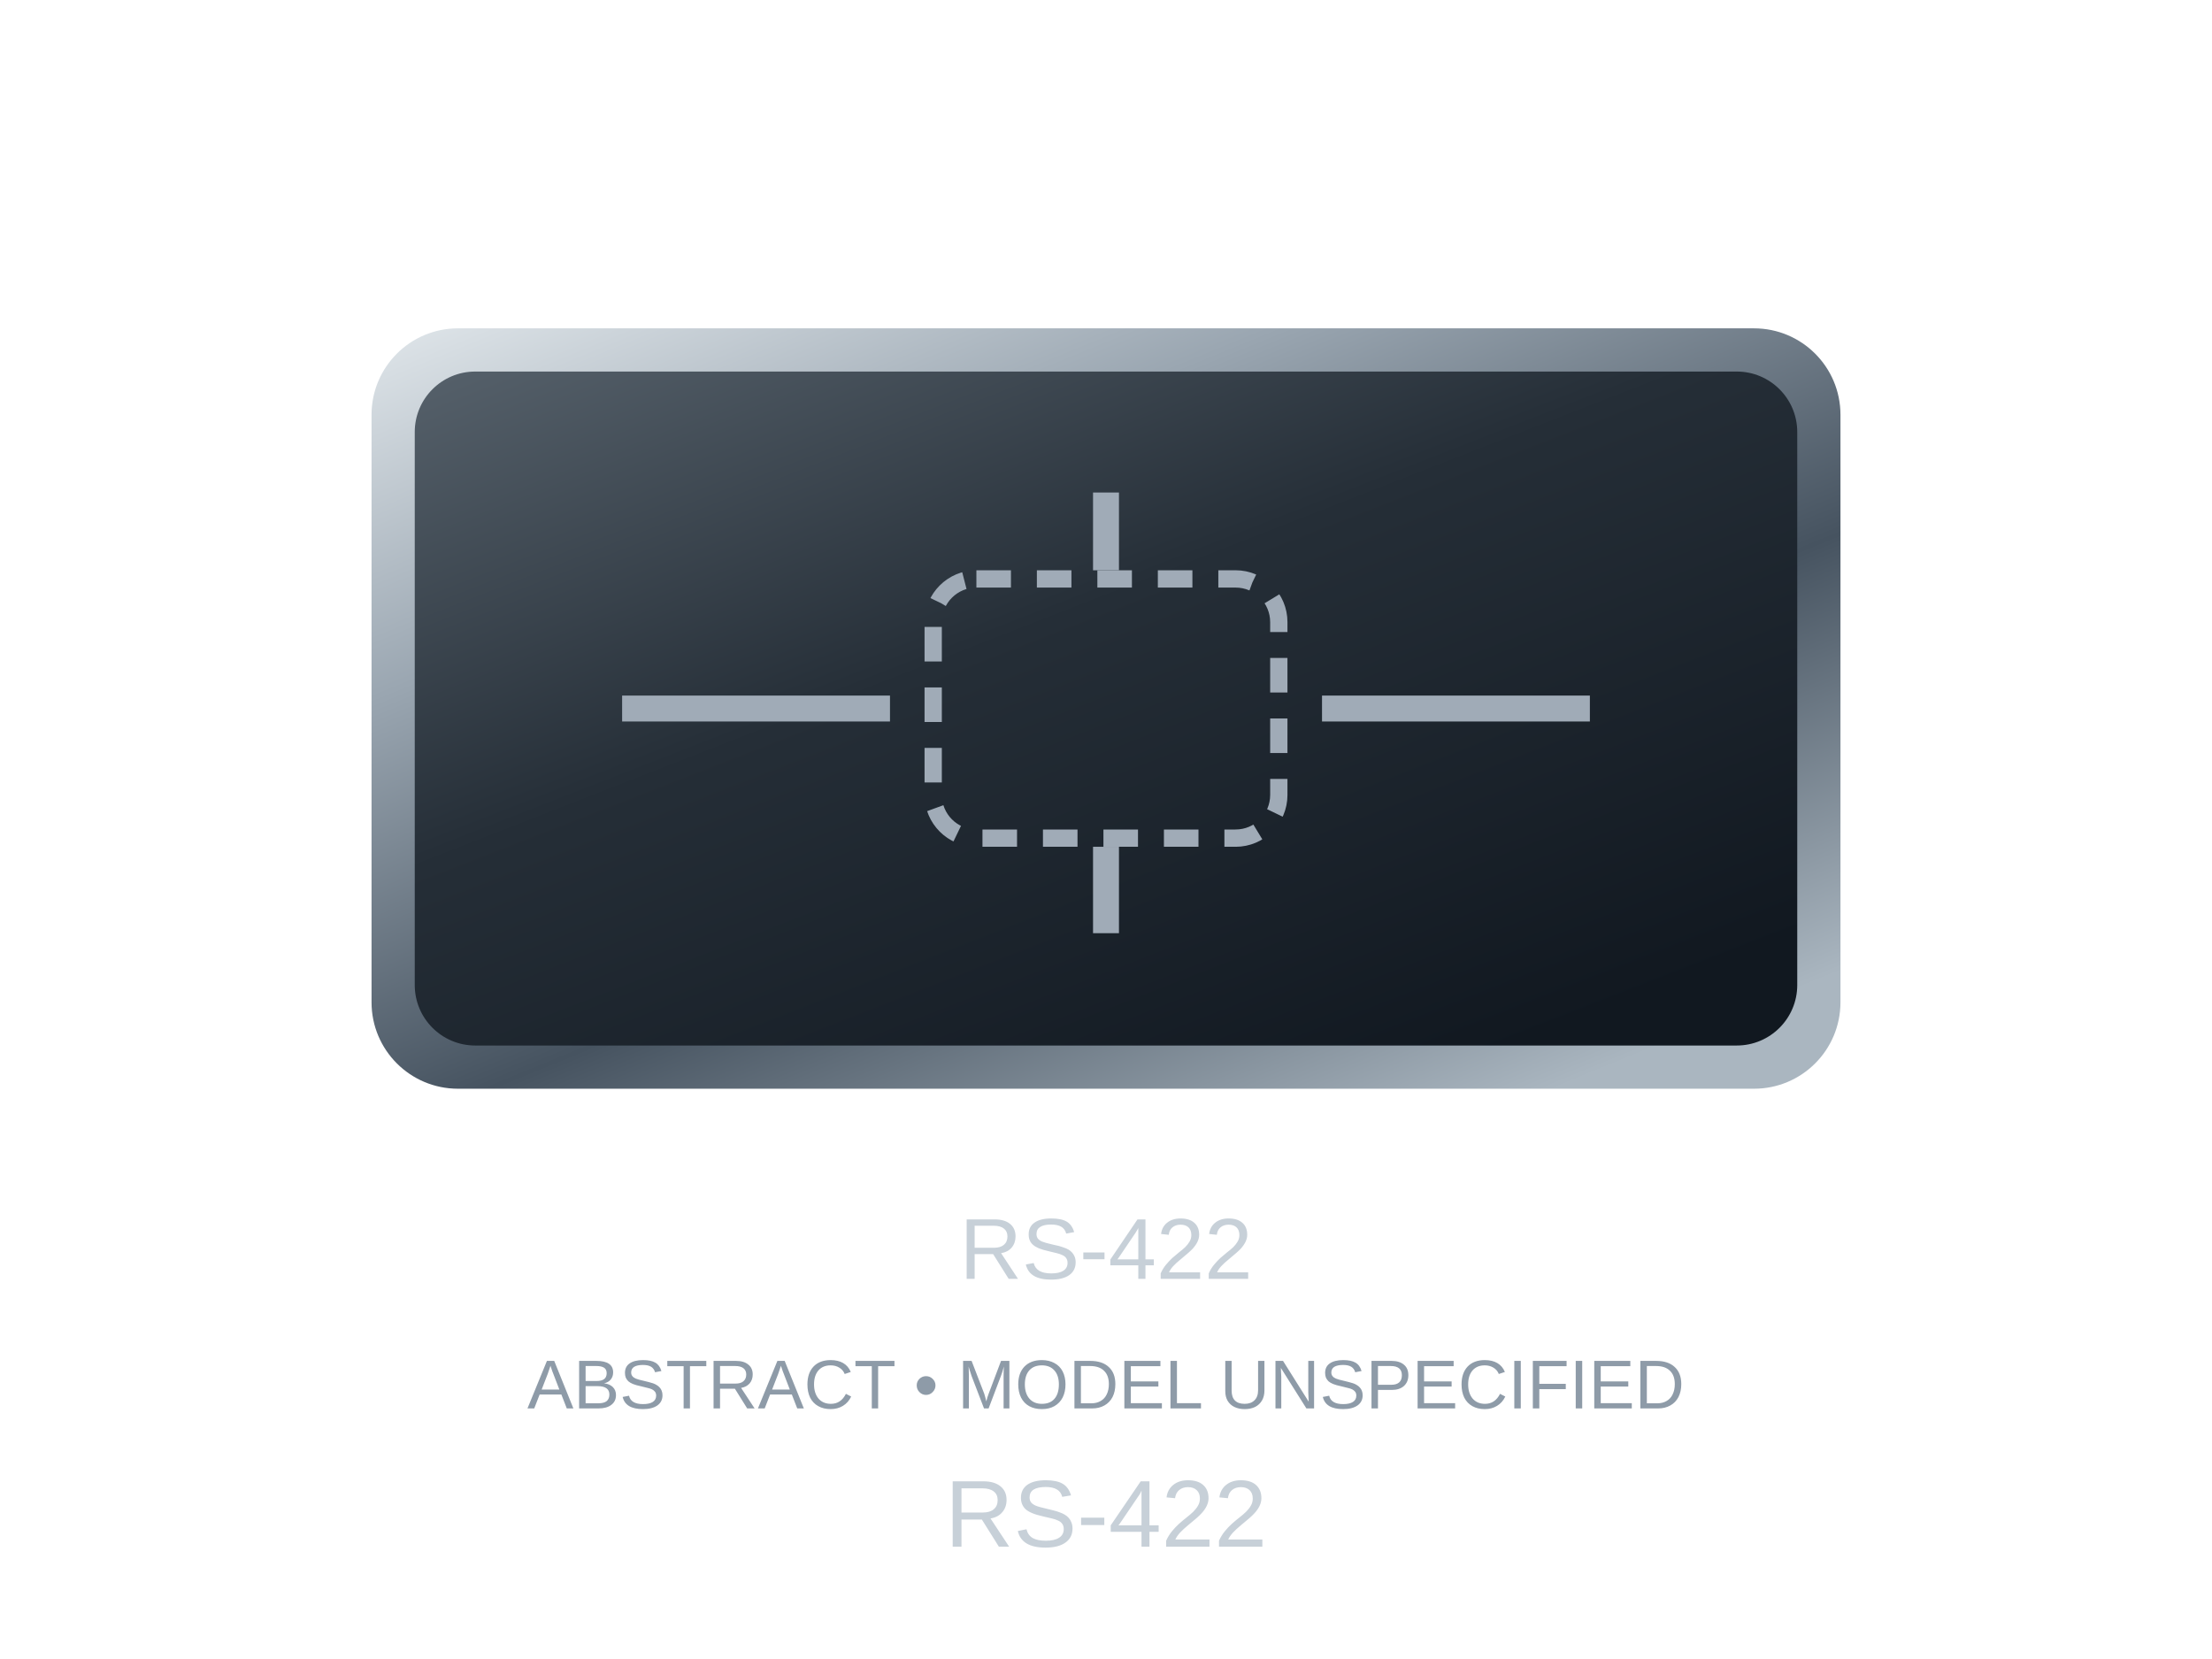
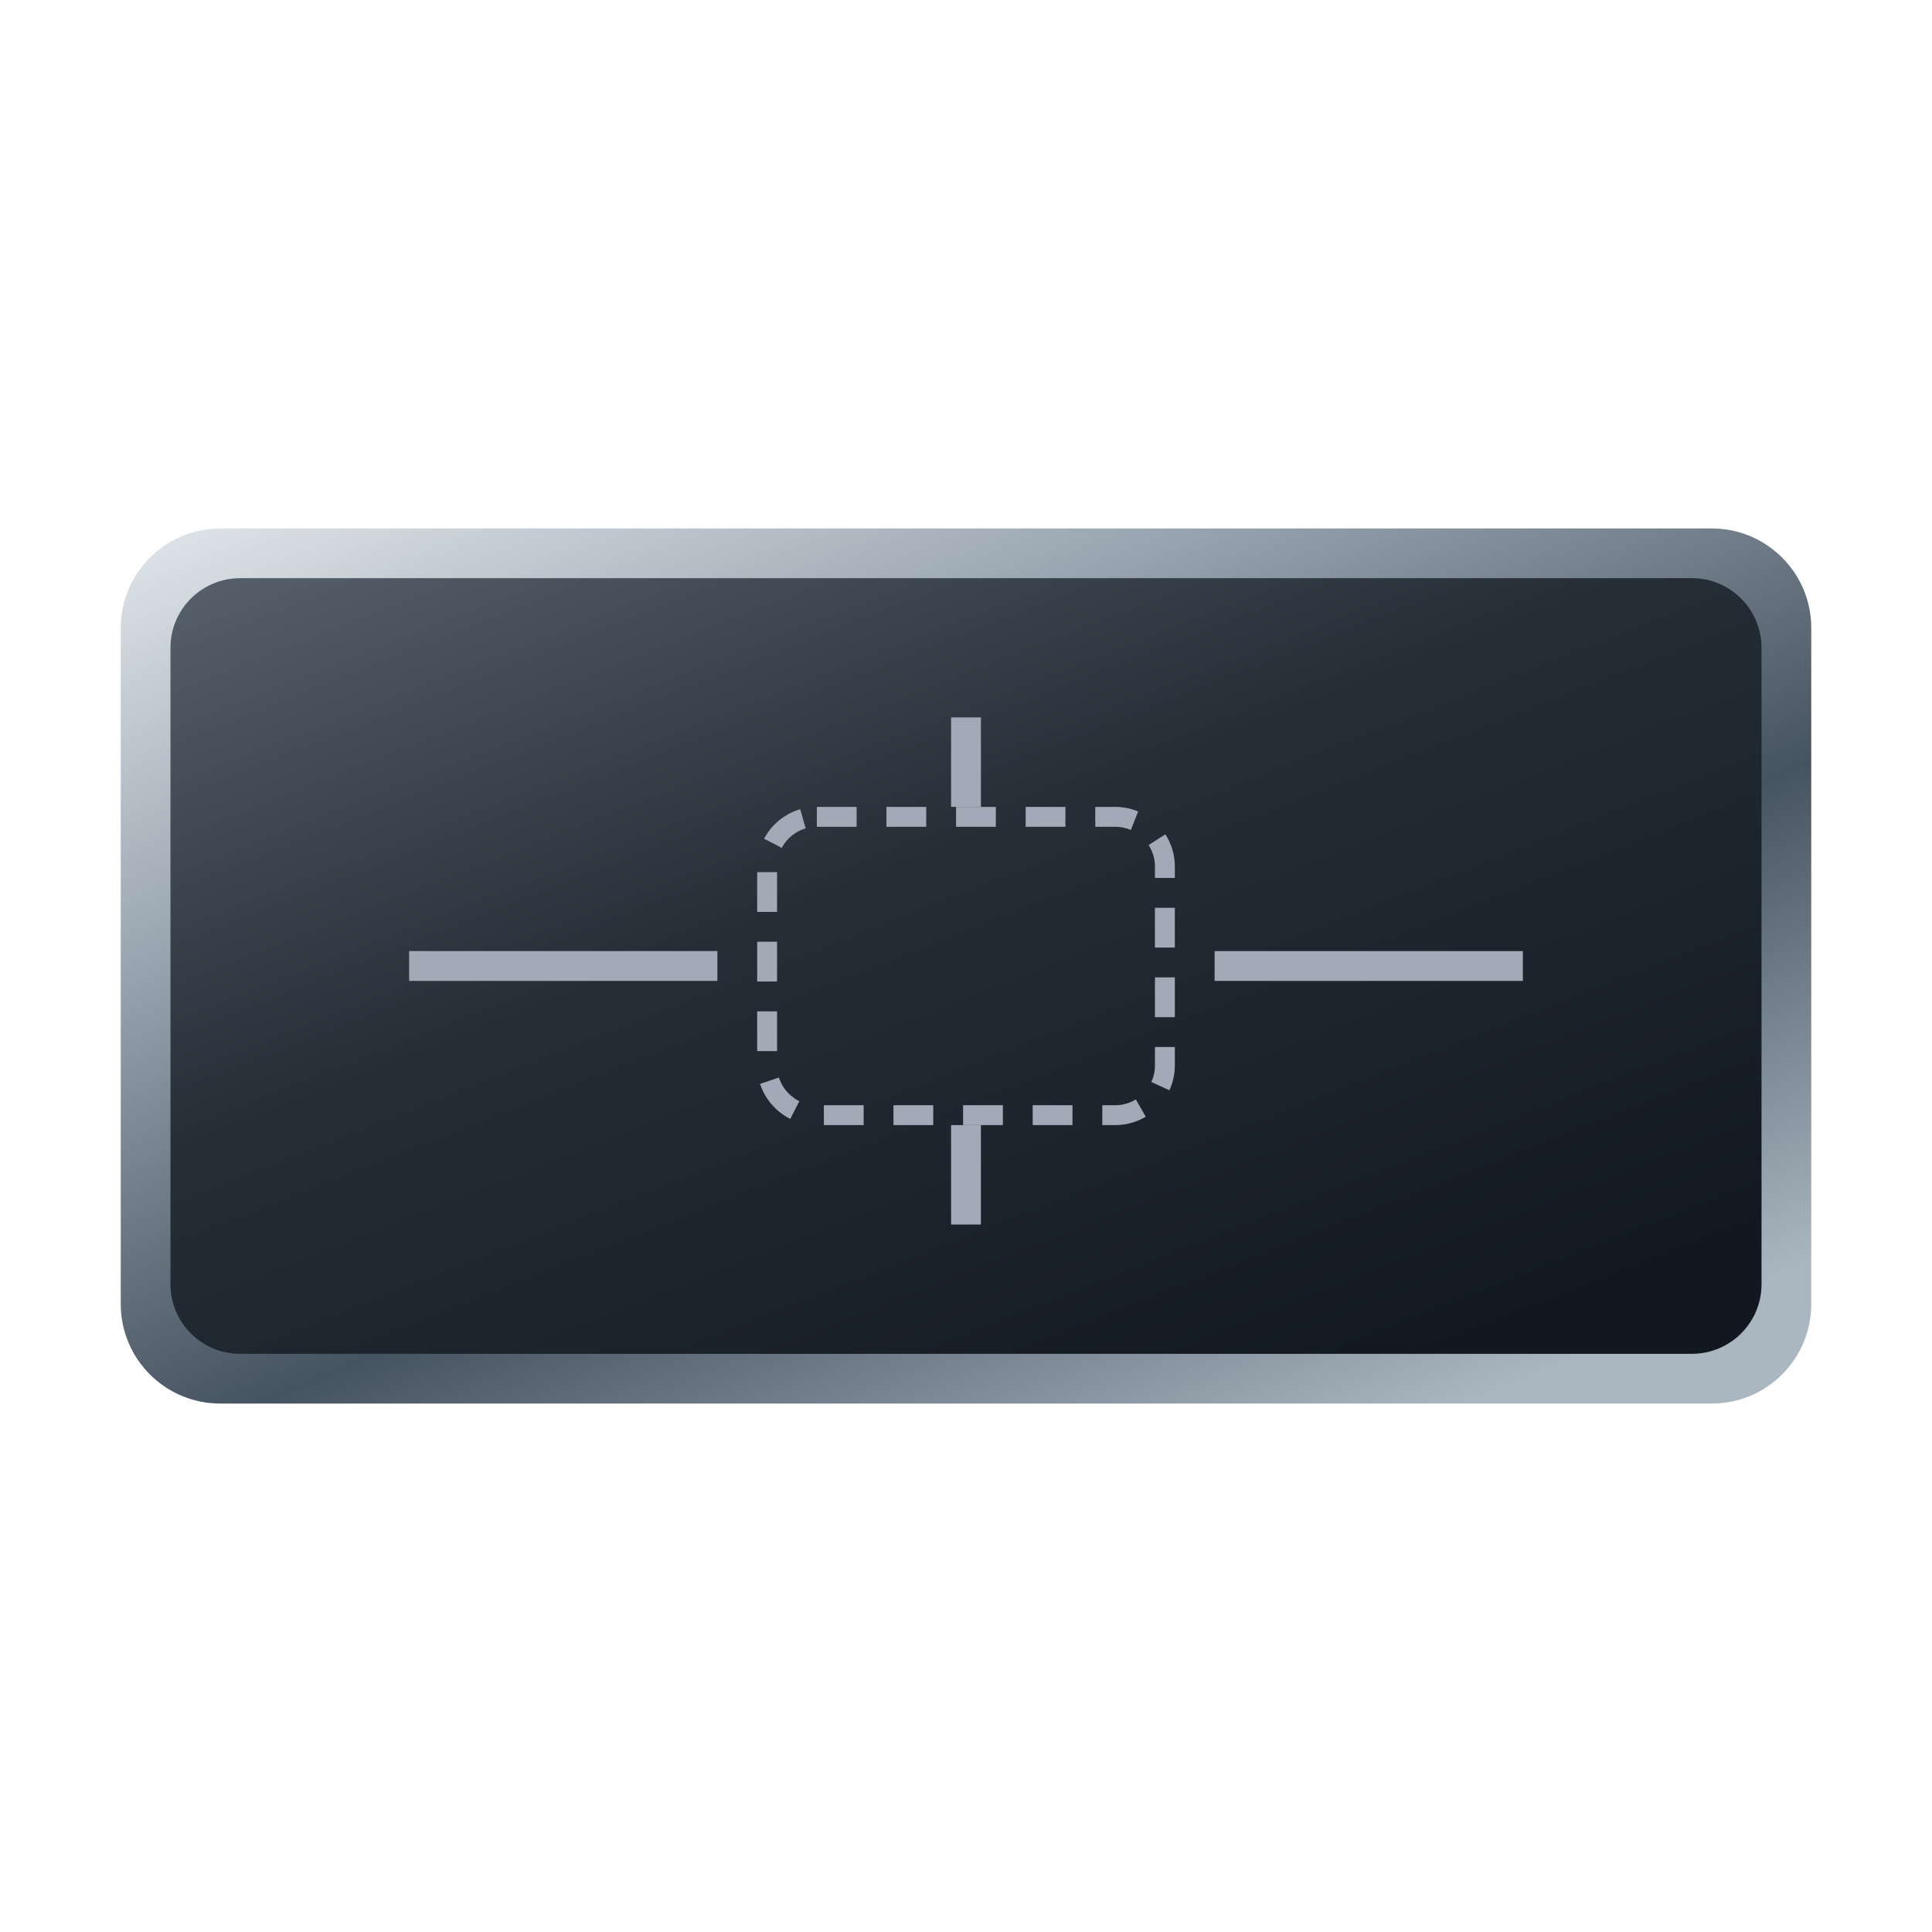
- <svg xmlns="http://www.w3.org/2000/svg" width="256" height="192" viewBox="0 0 256 192" role="img" aria-labelledby="title desc">
+ <svg xmlns="http://www.w3.org/2000/svg" width="256" height="256" viewBox="0 0 256 256" role="img" aria-labelledby="title desc" preserveAspectRatio="xMidYMid meet">
  <defs>
    <linearGradient id="metal" x1="0" y1="0" x2=".8" y2="1">
      <stop stop-color="#e1e7eb" />
      <stop offset=".3" stop-color="#9aa6b1" />
      <stop offset=".65" stop-color="#465360" />
      <stop offset="1" stop-color="#aab6c0" />
    </linearGradient>
    <linearGradient id="polymer" x1="0" y1="0" x2=".8" y2="1">
      <stop stop-color="#56616b" />
      <stop offset=".45" stop-color="#252e37" />
      <stop offset="1" stop-color="#111820" />
    </linearGradient>
    <radialGradient id="gold" cx=".35" cy=".25">
      <stop stop-color="#ffe6a6" />
      <stop offset=".6" stop-color="#c69d55" />
      <stop offset="1" stop-color="#705029" />
    </radialGradient>
  </defs>
-   <rect x="43" y="38" width="170" height="88" rx="10" fill="url(#metal)" />
-   <rect x="48" y="43" width="160" height="78" rx="7" fill="url(#polymer)" />
-   <path d="M 72 82 H 103 M 153 82 H 184 M 128 57 V 66 M 128 98 V 108" fill="none" stroke="#a0abb7" stroke-width="3" />
-   <rect x="108" y="67" width="40" height="30" rx="5" fill="none" stroke="#a0abb7" stroke-width="2" stroke-dasharray="4 3" />
-   <text x="128" y="148" text-anchor="middle" font-family="Arial, sans-serif" font-size="10" fill="#c7d0d8">RS-422</text>
-   <text x="128" y="163" text-anchor="middle" font-family="Arial, sans-serif" font-size="8" fill="#8e9ba8">ABSTRACT • MODEL UNSPECIFIED</text>
-   <text x="128" y="179" text-anchor="middle" font-family="Arial, sans-serif" font-size="11" fill="#c7d0d8">RS-422</text>
+   <g id="artwork" transform="translate(128 128) scale(1.317647) translate(-128 -82)">
+     <rect x="43" y="38" width="170" height="88" rx="10" fill="url(#metal)" />
+     <rect x="48" y="43" width="160" height="78" rx="7" fill="url(#polymer)" />
+     <path d="M 72 82 H 103 M 153 82 H 184 M 128 57 V 66 M 128 98 V 108" fill="none" stroke="#a0abb7" stroke-width="3" />
+     <rect x="108" y="67" width="40" height="30" rx="5" fill="none" stroke="#a0abb7" stroke-width="2" stroke-dasharray="4 3" />
+   </g>
</svg>
